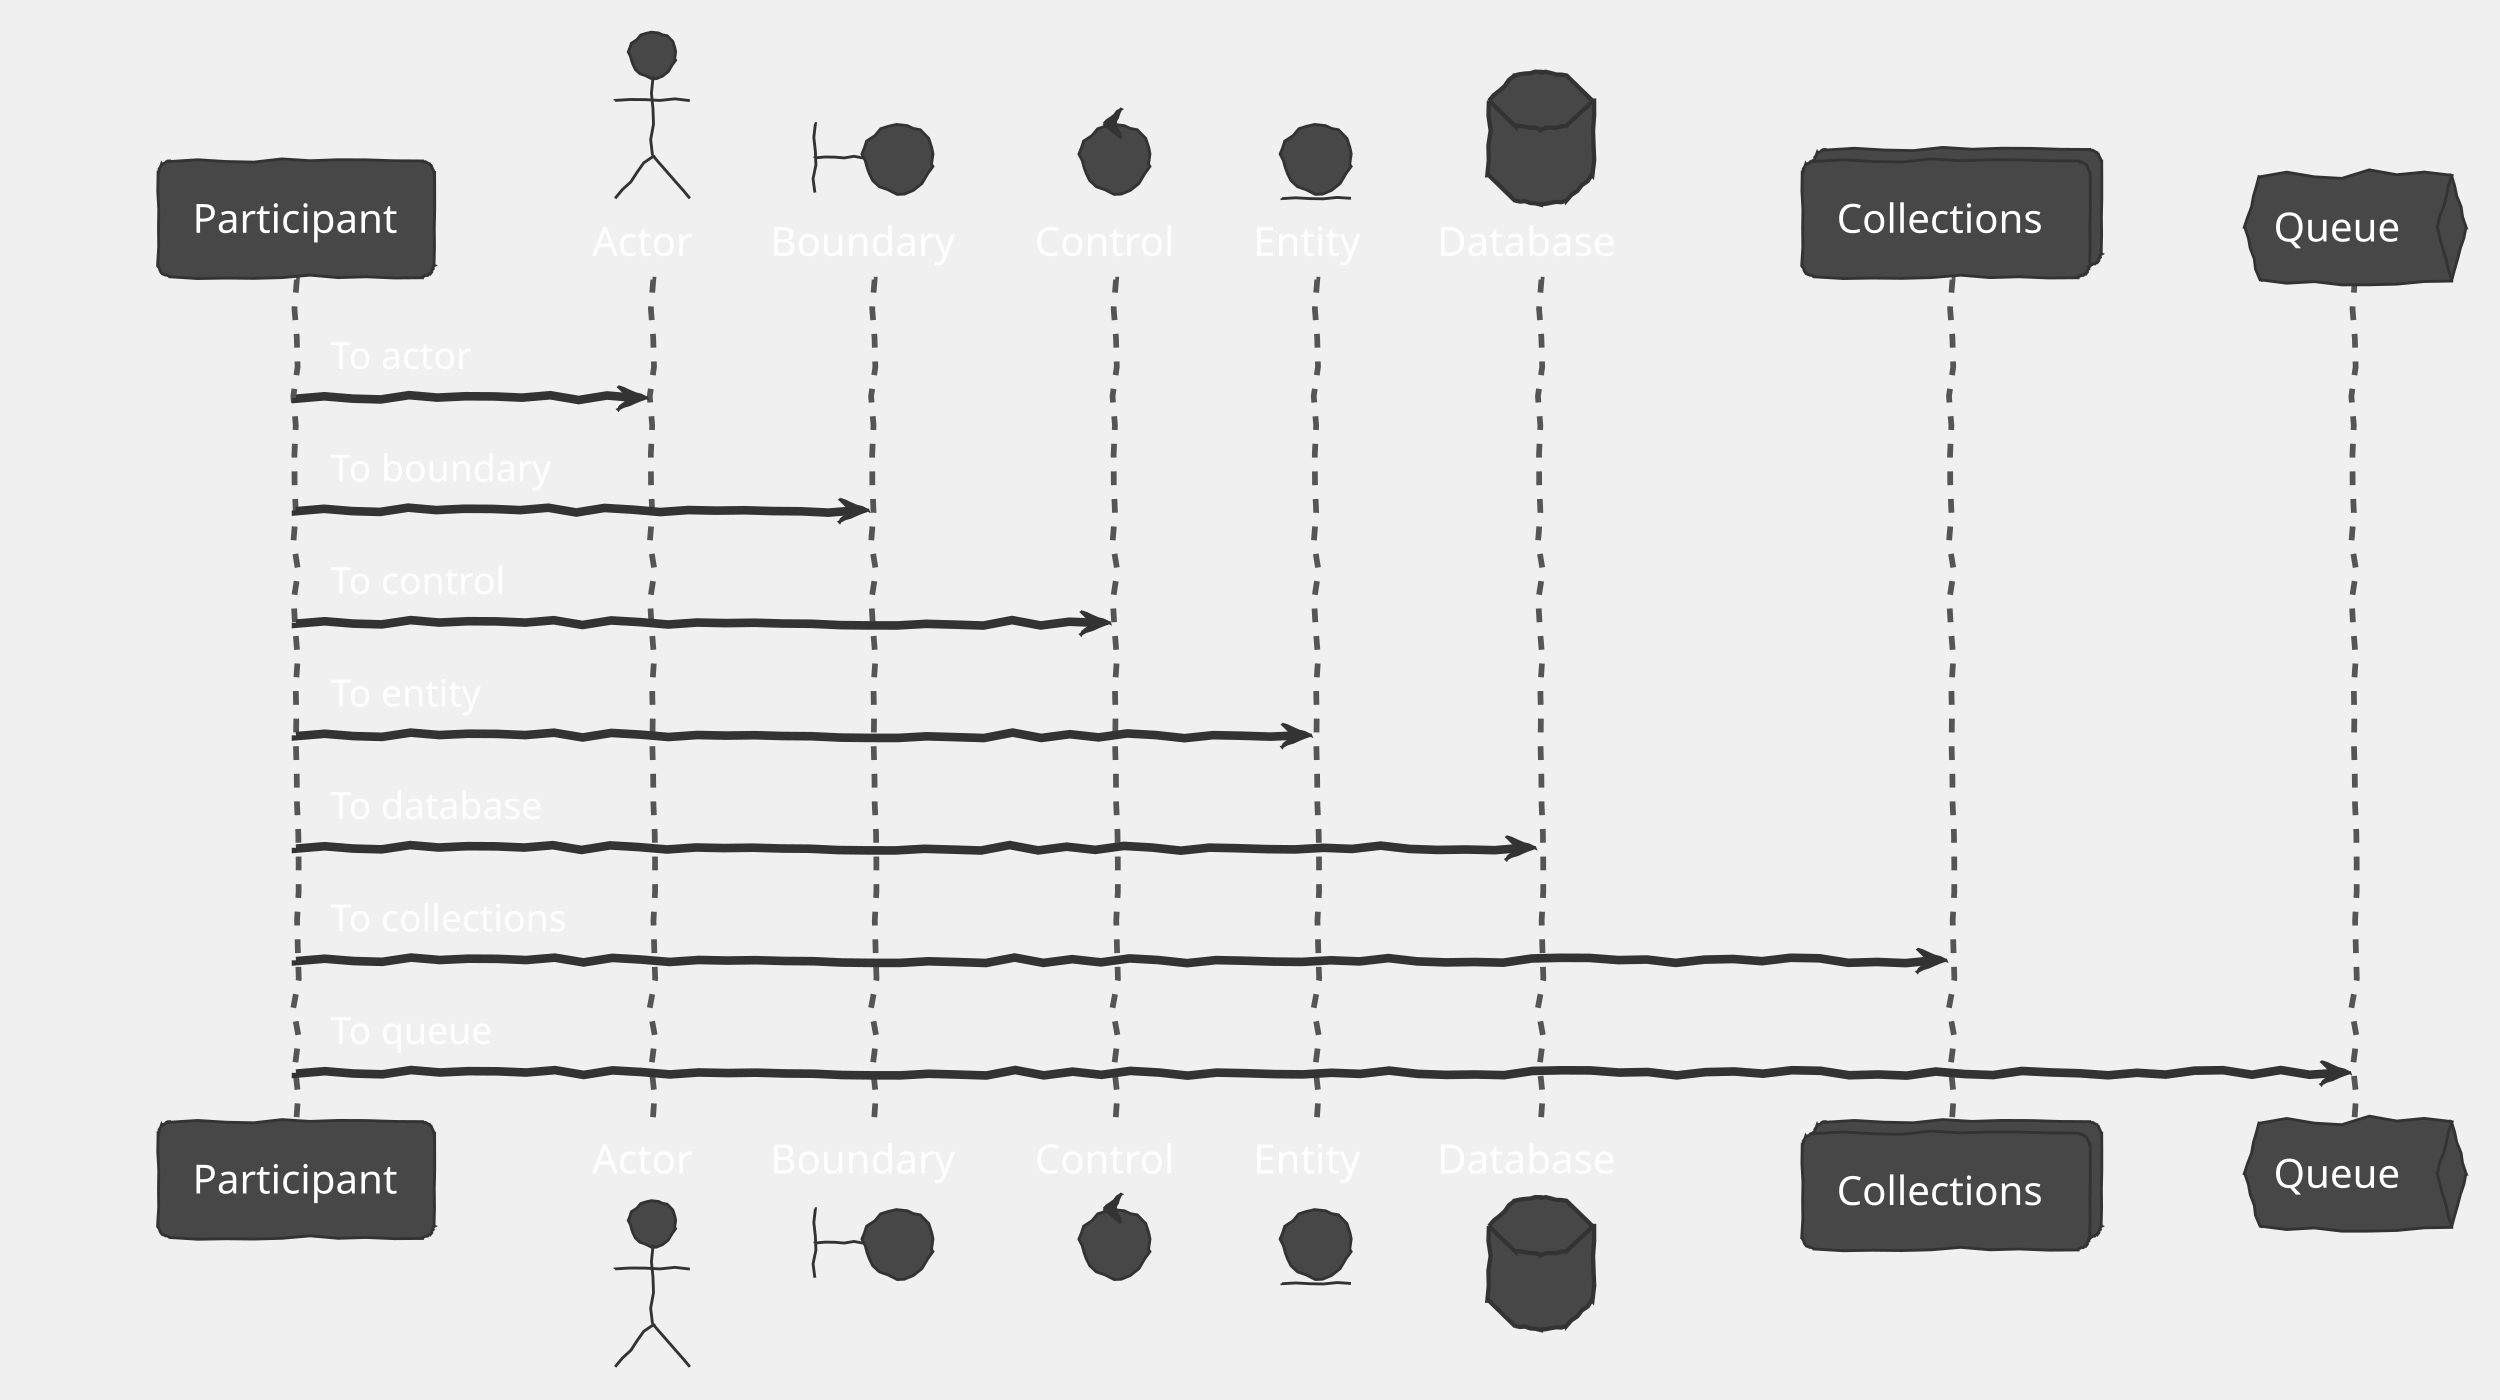
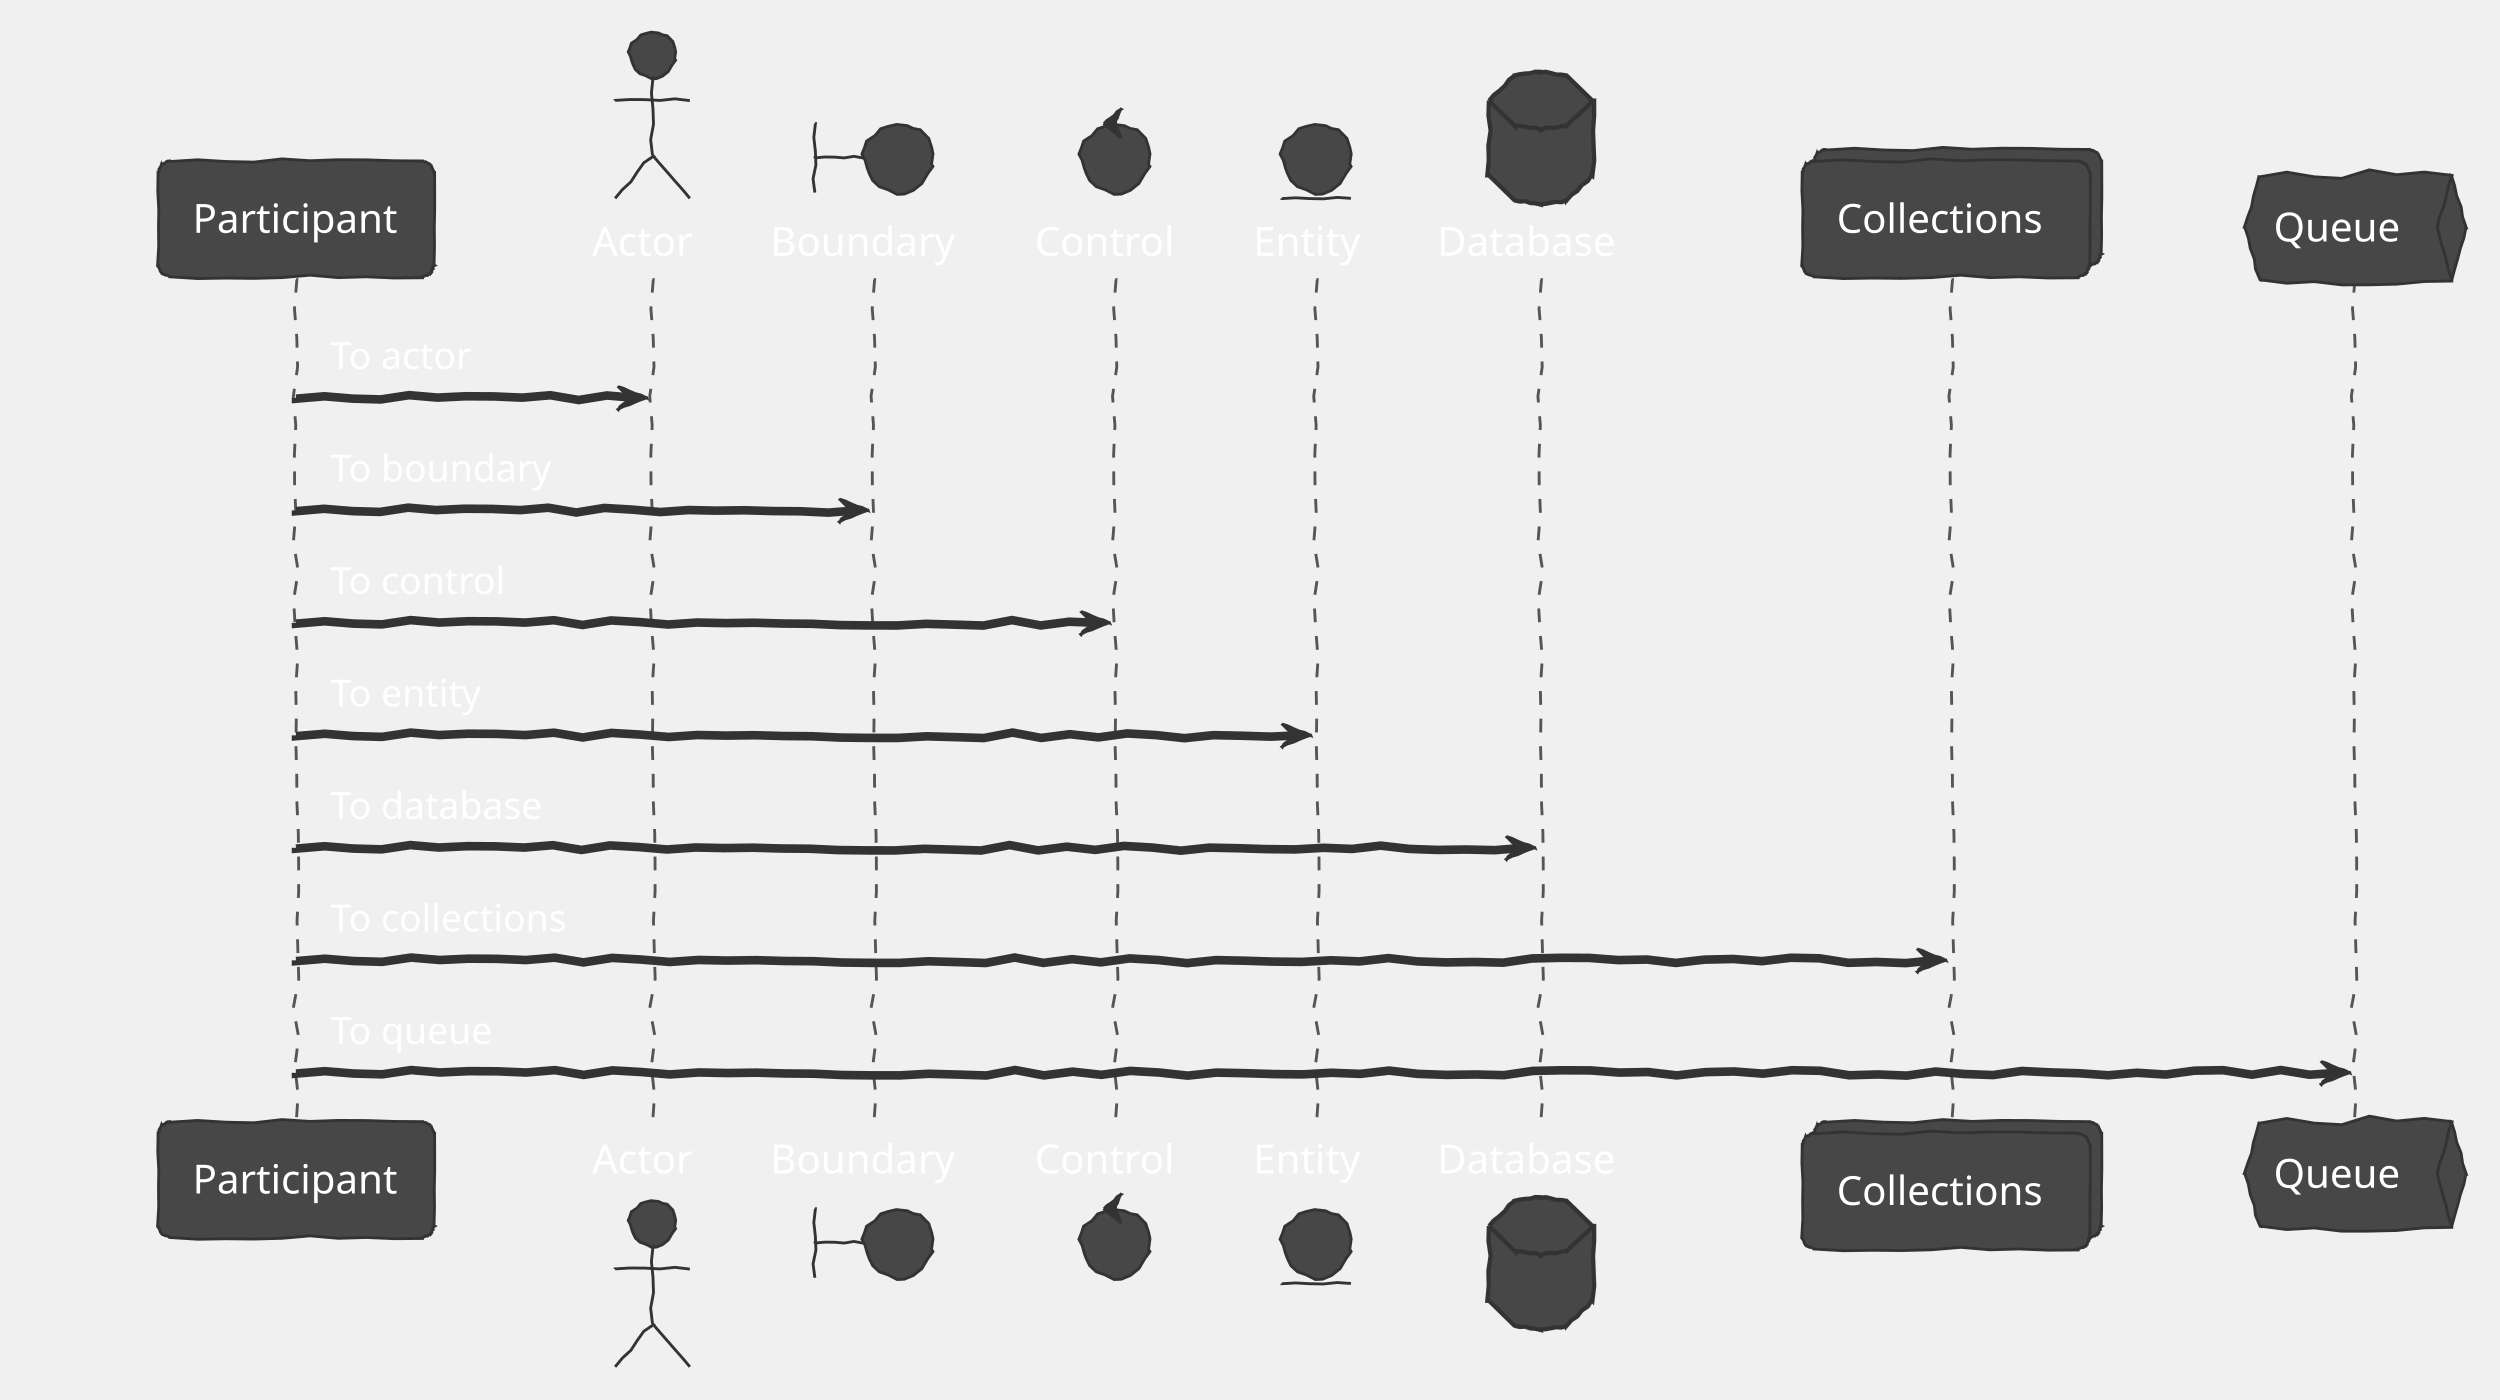
<svg xmlns="http://www.w3.org/2000/svg" contentScriptType="application/ecmascript" contentStyleType="text/css" height="507.292px" preserveAspectRatio="none" style="width:906px;height:507px;background:#00000000;" version="1.1" viewBox="0 0 906 507" width="906.25px" zoomAndPan="magnify">
  <defs />
  <g>
-     <path d="M107.292,101.351 L107.584,101.351 L106.716,111.909 L107.56,122.466 L107.847,133.024 L106.301,143.582 L107.184,154.14 L106.699,164.698 L106.759,175.256 L107.197,185.814 L106.331,196.371 L108.061,206.929 L106.416,217.487 L107.017,228.045 L107.892,238.603 L107.172,249.16 L107.386,259.718 L107.247,270.276 L107.54,280.834 L107.624,291.392 L108.105,301.95 L108.224,312.507 L108.235,323.065 L107.645,333.623 L107.936,344.181 L108.267,354.739 L106.29,365.296 L108.234,375.854 L106.88,386.412 L108.033,396.97 L107.292,407.528 " fill="none" style="stroke:#555555;stroke-width:2.083;stroke-dasharray:5.0,5.0;" />
-     <path d="M236.458,101.351 L236.75,101.351 L235.883,111.909 L236.727,122.466 L237.013,133.024 L235.468,143.582 L236.35,154.14 L235.866,164.698 L235.926,175.256 L236.364,185.814 L235.498,196.371 L237.227,206.929 L235.583,217.487 L236.184,228.045 L237.058,238.603 L236.339,249.16 L236.553,259.718 L236.414,270.276 L236.706,280.834 L236.791,291.392 L237.272,301.95 L237.39,312.507 L237.402,323.065 L236.812,333.623 L237.102,344.181 L237.434,354.739 L235.457,365.296 L237.401,375.854 L236.047,386.412 L237.2,396.97 L236.458,407.528 " fill="none" style="stroke:#555555;stroke-width:2.083;stroke-dasharray:5.0,5.0;" />
-     <path d="M316.667,101.351 L316.959,101.351 L316.091,111.909 L316.935,122.466 L317.222,133.024 L315.676,143.582 L316.559,154.14 L316.074,164.698 L316.134,175.256 L316.572,185.814 L315.706,196.371 L317.436,206.929 L315.791,217.487 L316.392,228.045 L317.267,238.603 L316.548,249.16 L316.761,259.718 L316.622,270.276 L316.915,280.834 L316.999,291.392 L317.48,301.95 L317.599,312.507 L317.61,323.065 L317.02,333.623 L317.31,344.181 L317.642,354.739 L315.665,365.296 L317.609,375.854 L316.255,386.412 L317.408,396.97 L316.667,407.528 " fill="none" style="stroke:#555555;stroke-width:2.083;stroke-dasharray:5.0,5.0;" />
-     <path d="M404.167,101.351 L404.459,101.351 L403.591,111.909 L404.435,122.466 L404.722,133.024 L403.176,143.582 L404.059,154.14 L403.574,164.698 L403.634,175.256 L404.072,185.814 L403.206,196.371 L404.936,206.929 L403.291,217.487 L403.892,228.045 L404.767,238.603 L404.048,249.16 L404.261,259.718 L404.122,270.276 L404.415,280.834 L404.499,291.392 L404.98,301.95 L405.099,312.507 L405.11,323.065 L404.52,333.623 L404.81,344.181 L405.142,354.739 L403.165,365.296 L405.109,375.854 L403.755,386.412 L404.908,396.97 L404.167,407.528 " fill="none" style="stroke:#555555;stroke-width:2.083;stroke-dasharray:5.0,5.0;" />
-     <path d="M477.083,101.351 L477.375,101.351 L476.508,111.909 L477.352,122.466 L477.638,133.024 L476.092,143.582 L476.975,154.14 L476.491,164.698 L476.551,175.256 L476.989,185.814 L476.123,196.371 L477.852,206.929 L476.208,217.487 L476.809,228.045 L477.683,238.603 L476.964,249.16 L477.178,259.718 L477.039,270.276 L477.331,280.834 L477.416,291.392 L477.897,301.95 L478.015,312.507 L478.027,323.065 L477.437,333.623 L477.727,344.181 L478.059,354.739 L476.082,365.296 L478.026,375.854 L476.671,386.412 L477.825,396.97 L477.083,407.528 " fill="none" style="stroke:#555555;stroke-width:2.083;stroke-dasharray:5.0,5.0;" />
-     <path d="M558.333,101.351 L558.625,101.351 L557.758,111.909 L558.602,122.466 L558.888,133.024 L557.342,143.582 L558.225,154.14 L557.741,164.698 L557.801,175.256 L558.239,185.814 L557.373,196.371 L559.102,206.929 L557.458,217.487 L558.059,228.045 L558.933,238.603 L558.214,249.16 L558.428,259.718 L558.289,270.276 L558.581,280.834 L558.665,291.392 L559.147,301.95 L559.265,312.507 L559.277,323.065 L558.687,333.623 L558.977,344.181 L559.309,354.739 L557.332,365.296 L559.276,375.854 L557.922,386.412 L559.075,396.97 L558.333,407.528 " fill="none" style="stroke:#555555;stroke-width:2.083;stroke-dasharray:5.0,5.0;" />
-     <path d="M707.292,101.351 L707.584,101.351 L706.716,111.909 L707.56,122.466 L707.847,133.024 L706.301,143.582 L707.184,154.14 L706.699,164.698 L706.759,175.256 L707.197,185.814 L706.331,196.371 L708.061,206.929 L706.416,217.487 L707.017,228.045 L707.892,238.603 L707.173,249.16 L707.386,259.718 L707.247,270.276 L707.54,280.834 L707.624,291.392 L708.105,301.95 L708.224,312.507 L708.235,323.065 L707.645,333.623 L707.936,344.181 L708.267,354.739 L706.29,365.296 L708.234,375.854 L706.88,386.412 L708.033,396.97 L707.292,407.528 " fill="none" style="stroke:#555555;stroke-width:2.083;stroke-dasharray:5.0,5.0;" />
-     <path d="M853.125,101.351 L853.417,101.351 L852.55,111.909 L853.394,122.466 L853.68,133.024 L852.134,143.582 L853.017,154.14 L852.533,164.698 L852.592,175.256 L853.03,185.814 L852.165,196.371 L853.894,206.929 L852.25,217.487 L852.85,228.045 L853.725,238.603 L853.006,249.16 L853.22,259.718 L853.081,270.276 L853.373,280.834 L853.457,291.392 L853.938,301.95 L854.057,312.507 L854.068,323.065 L853.479,333.623 L853.769,344.181 L854.1,354.739 L852.123,365.296 L854.067,375.854 L852.713,386.412 L853.866,396.97 L853.125,407.528 " fill="none" style="stroke:#555555;stroke-width:2.083;stroke-dasharray:5.0,5.0;" />
+     <path d="M107.292,101.351 L107.584,101.351 L106.716,111.909 L107.56,122.466 L107.847,133.024 L106.301,143.582 L107.184,154.14 L106.699,164.698 L106.759,175.256 L107.197,185.814 L106.331,196.371 L108.061,206.929 L106.416,217.487 L107.017,228.045 L107.892,238.603 L107.172,249.16 L107.386,259.718 L107.247,270.276 L107.54,280.834 L107.624,291.392 L108.105,301.95 L108.224,312.507 L108.235,323.065 L107.645,333.623 L107.936,344.181 L108.267,354.739 L106.29,365.296 L108.234,375.854 L106.88,386.412 L108.033,396.97 L107.292,407.528 " fill="none" style="stroke:#555555;stroke-width:1.042;stroke-dasharray:5.0,5.0;" />
+     <path d="M236.458,101.351 L236.75,101.351 L235.883,111.909 L236.727,122.466 L237.013,133.024 L235.468,143.582 L236.35,154.14 L235.866,164.698 L235.926,175.256 L236.364,185.814 L235.498,196.371 L237.227,206.929 L235.583,217.487 L236.184,228.045 L237.058,238.603 L236.339,249.16 L236.553,259.718 L236.414,270.276 L236.706,280.834 L236.791,291.392 L237.272,301.95 L237.39,312.507 L237.402,323.065 L236.812,333.623 L237.102,344.181 L237.434,354.739 L235.457,365.296 L237.401,375.854 L236.047,386.412 L237.2,396.97 L236.458,407.528 " fill="none" style="stroke:#555555;stroke-width:1.042;stroke-dasharray:5.0,5.0;" />
+     <path d="M316.667,101.351 L316.959,101.351 L316.091,111.909 L316.935,122.466 L317.222,133.024 L315.676,143.582 L316.559,154.14 L316.074,164.698 L316.134,175.256 L316.572,185.814 L315.706,196.371 L317.436,206.929 L315.791,217.487 L316.392,228.045 L317.267,238.603 L316.548,249.16 L316.761,259.718 L316.622,270.276 L316.915,280.834 L316.999,291.392 L317.48,301.95 L317.599,312.507 L317.61,323.065 L317.02,333.623 L317.31,344.181 L317.642,354.739 L315.665,365.296 L317.609,375.854 L316.255,386.412 L317.408,396.97 L316.667,407.528 " fill="none" style="stroke:#555555;stroke-width:1.042;stroke-dasharray:5.0,5.0;" />
+     <path d="M404.167,101.351 L404.459,101.351 L403.591,111.909 L404.435,122.466 L404.722,133.024 L403.176,143.582 L404.059,154.14 L403.574,164.698 L403.634,175.256 L404.072,185.814 L403.206,196.371 L404.936,206.929 L403.291,217.487 L403.892,228.045 L404.767,238.603 L404.048,249.16 L404.261,259.718 L404.122,270.276 L404.415,280.834 L404.499,291.392 L404.98,301.95 L405.099,312.507 L405.11,323.065 L404.52,333.623 L404.81,344.181 L405.142,354.739 L403.165,365.296 L405.109,375.854 L403.755,386.412 L404.908,396.97 L404.167,407.528 " fill="none" style="stroke:#555555;stroke-width:1.042;stroke-dasharray:5.0,5.0;" />
+     <path d="M477.083,101.351 L477.375,101.351 L476.508,111.909 L477.352,122.466 L477.638,133.024 L476.092,143.582 L476.975,154.14 L476.491,164.698 L476.551,175.256 L476.989,185.814 L476.123,196.371 L477.852,206.929 L476.208,217.487 L476.809,228.045 L477.683,238.603 L476.964,249.16 L477.178,259.718 L477.039,270.276 L477.331,280.834 L477.416,291.392 L477.897,301.95 L478.015,312.507 L478.027,323.065 L477.437,333.623 L477.727,344.181 L478.059,354.739 L476.082,365.296 L478.026,375.854 L476.671,386.412 L477.825,396.97 L477.083,407.528 " fill="none" style="stroke:#555555;stroke-width:1.042;stroke-dasharray:5.0,5.0;" />
+     <path d="M558.333,101.351 L558.625,101.351 L557.758,111.909 L558.602,122.466 L558.888,133.024 L557.342,143.582 L558.225,154.14 L557.741,164.698 L557.801,175.256 L558.239,185.814 L557.373,196.371 L559.102,206.929 L557.458,217.487 L558.059,228.045 L558.933,238.603 L558.214,249.16 L558.428,259.718 L558.289,270.276 L558.581,280.834 L558.665,291.392 L559.147,301.95 L559.265,312.507 L559.277,323.065 L558.687,333.623 L558.977,344.181 L559.309,354.739 L557.332,365.296 L559.276,375.854 L557.922,386.412 L559.075,396.97 L558.333,407.528 " fill="none" style="stroke:#555555;stroke-width:1.042;stroke-dasharray:5.0,5.0;" />
+     <path d="M707.292,101.351 L707.584,101.351 L706.716,111.909 L707.56,122.466 L707.847,133.024 L706.301,143.582 L707.184,154.14 L706.699,164.698 L706.759,175.256 L707.197,185.814 L706.331,196.371 L708.061,206.929 L706.416,217.487 L707.017,228.045 L707.892,238.603 L707.173,249.16 L707.386,259.718 L707.247,270.276 L707.54,280.834 L707.624,291.392 L708.105,301.95 L708.224,312.507 L708.235,323.065 L707.645,333.623 L707.936,344.181 L708.267,354.739 L706.29,365.296 L708.234,375.854 L706.88,386.412 L708.033,396.97 L707.292,407.528 " fill="none" style="stroke:#555555;stroke-width:1.042;stroke-dasharray:5.0,5.0;" />
+     <path d="M853.125,101.351 L853.417,101.351 L852.55,111.909 L853.394,122.466 L853.68,133.024 L852.134,143.582 L853.017,154.14 L852.533,164.698 L852.592,175.256 L853.03,185.814 L852.165,196.371 L853.894,206.929 L852.25,217.487 L852.85,228.045 L853.725,238.603 L853.006,249.16 L853.22,259.718 L853.081,270.276 L853.373,280.834 L853.457,291.392 L853.938,301.95 L854.057,312.507 L854.068,323.065 L853.479,333.623 L853.769,344.181 L854.1,354.739 L852.123,365.296 L854.067,375.854 L852.713,386.412 L853.866,396.97 L853.125,407.528 " fill="none" style="stroke:#555555;stroke-width:1.042;stroke-dasharray:5.0,5.0;" />
    <polygon fill="#474747" points="61.458,58.333,61.458,58.552,71.644,57.902,81.829,58.535,92.014,58.75,102.199,57.59,112.384,58.252,122.569,57.889,132.755,57.934,142.94,58.262,153.125,58.333,153.033,58.111,153.788,58.755,154.22,58.619,154.867,59.002,155.539,59.448,156.071,59.554,156.044,59.542,156.337,60.152,156.549,60.728,156.861,61.345,157.124,61.943,157.292,62.5,157.495,62.5,157.525,69.228,157.528,75.957,157.38,82.686,157.453,89.414,157.292,96.143,157.517,96.236,156.816,96.636,157.021,97.411,156.464,97.871,156.487,98.57,156.071,99.089,156.006,98.93,155.473,99.311,154.991,99.815,154.297,99.805,153.728,100.099,153.125,100.309,153.125,100.662,142.94,100.743,132.755,100.305,122.569,100.608,112.384,99.713,102.199,100.606,92.014,100.88,81.829,100.772,71.644,100.948,61.458,100.309,61.394,100.154,60.782,99.856,60.197,99.622,59.683,99.558,59.075,99.27,58.512,99.089,58.731,99.179,58.212,98.476,57.914,97.865,57.853,97.351,57.322,96.643,57.292,96.143,57.111,96.143,57.517,89.414,57.443,82.686,57.547,75.957,57.18,69.228,57.292,62.5,57.394,62.542,57.725,61.989,57.628,61.259,57.993,60.719,58.308,60.16,58.512,59.554,58.599,59.763,59.101,59.308,59.752,59.214,60.206,58.644,60.779,58.36,61.458,58.333" style="stroke:#333333;stroke-width:1.042;" />
    <text fill="#FFFFFF" font-family="&quot;Segoe Print&quot;" font-size="14.583" lengthAdjust="spacing" textLength="75" x="69.792" y="84.37">Participant</text>
    <polygon fill="#474747" points="61.458,406.486,61.458,406.705,71.644,406.054,81.829,406.687,92.014,406.902,102.199,405.743,112.384,406.405,122.569,406.042,132.755,406.087,142.94,406.415,153.125,406.486,153.033,406.264,153.788,406.908,154.22,406.772,154.867,407.155,155.539,407.601,156.071,407.706,156.044,407.695,156.337,408.305,156.549,408.881,156.861,409.498,157.124,410.095,157.292,410.653,157.495,410.653,157.525,417.381,157.528,424.11,157.38,430.838,157.453,437.567,157.292,444.295,157.517,444.389,156.816,444.789,157.021,445.564,156.464,446.024,156.487,446.723,156.071,447.241,156.006,447.083,155.473,447.464,154.991,447.968,154.297,447.958,153.728,448.252,153.125,448.462,153.125,448.815,142.94,448.896,132.755,448.458,122.569,448.761,112.384,447.866,102.199,448.758,92.014,449.033,81.829,448.925,71.644,449.101,61.458,448.462,61.394,448.307,60.782,448.009,60.197,447.774,59.683,447.711,59.075,447.423,58.512,447.241,58.731,447.332,58.212,446.629,57.914,446.017,57.853,445.504,57.322,444.796,57.292,444.295,57.111,444.295,57.517,437.567,57.443,430.838,57.547,424.11,57.18,417.381,57.292,410.653,57.394,410.695,57.725,410.142,57.628,409.411,57.993,408.872,58.308,408.312,58.512,407.706,58.599,407.916,59.101,407.461,59.752,407.367,60.206,406.796,60.779,406.513,61.458,406.486" style="stroke:#333333;stroke-width:1.042;" />
    <text fill="#FFFFFF" font-family="&quot;Segoe Print&quot;" font-size="14.583" lengthAdjust="spacing" textLength="75" x="69.792" y="432.523">Participant</text>
    <text fill="#FFFFFF" font-family="&quot;Segoe Print&quot;" font-size="14.583" lengthAdjust="spacing" textLength="37.5" x="214.583" y="92.703">Actor</text>
    <polygon fill="#474747" points="244.838,21.819,243.616,23.488,242.171,25.932,240.105,27.58,237.934,28.481,236.202,28.559,233.977,27.432,231.877,26.696,230.284,25.202,229.448,23.491,228.952,22.128,228.466,20.349,227.678,18.818,228.284,17.323,228.815,15.685,230.806,14.39,232.208,12.709,233.942,12.151,236.004,11.671,238.648,11.956,240.096,12.639,241.78,12.949,243.827,15.046,244.541,17.261,244.851,18.771,244.5,21.261" style="stroke:#333333;stroke-width:1.042;" />
    <path d="M236.458,28.125 L236.653,28.125 L236.075,33.75 L236.637,39.375 L236.828,45 L235.798,50.625 L236.458,56.25 M222.917,36.458 L222.917,36.386 L228.333,36.063 L233.75,36.103 L239.167,36.395 L244.583,35.818 L250,36.458 M236.458,56.25 L236.846,56.586 L233.309,58.993 L230.903,62.38 L228.636,65.887 L225.565,68.698 L222.917,71.875 M236.458,56.25 L236.506,56.291 L239.144,59.356 L242,62.608 L244.751,65.77 L247.702,69.105 L250,71.875 " fill="none" style="stroke:#333333;stroke-width:1.042;" />
    <text fill="#FFFFFF" font-family="&quot;Segoe Print&quot;" font-size="14.583" lengthAdjust="spacing" textLength="37.5" x="214.583" y="425.231">Actor</text>
    <polygon fill="#474747" points="244.838,445.281,243.616,446.95,242.171,449.394,240.105,451.042,237.934,451.943,236.202,452.021,233.977,450.894,231.877,450.158,230.284,448.664,229.448,446.953,228.952,445.59,228.466,443.811,227.678,442.28,228.284,440.785,228.815,439.147,230.806,437.852,232.208,436.171,233.942,435.613,236.004,435.132,238.648,435.418,240.096,436.101,241.78,436.411,243.827,438.508,244.541,440.723,244.851,442.233,244.5,444.723" style="stroke:#333333;stroke-width:1.042;" />
    <path d="M236.458,451.587 L236.653,451.587 L236.075,457.212 L236.637,462.837 L236.828,468.462 L235.798,474.087 L236.458,479.712 M222.917,459.92 L222.917,459.848 L228.333,459.525 L233.75,459.565 L239.167,459.857 L244.583,459.28 L250,459.92 M236.458,479.712 L236.846,480.048 L233.309,482.455 L230.903,485.842 L228.636,489.349 L225.565,492.16 L222.917,495.337 M236.458,479.712 L236.506,479.753 L239.144,482.817 L242,486.07 L244.751,489.232 L247.702,492.567 L250,495.337 " fill="none" style="stroke:#333333;stroke-width:1.042;" />
    <text fill="#FFFFFF" font-family="&quot;Segoe Print&quot;" font-size="14.583" lengthAdjust="spacing" textLength="68.75" x="279.167" y="92.703">Boundary</text>
    <path d="M295.312,44.792 L295.507,44.792 L294.929,49.792 L295.491,54.792 L295.683,59.792 L294.652,64.792 L295.312,69.792 M295.312,57.292 L295.312,57.22 L298.854,56.897 L302.396,56.937 L305.938,57.229 L309.479,56.651 L313.021,57.292 " fill="none" style="stroke:#333333;stroke-width:1.042;" />
    <polygon fill="#474747" points="338.09,60.332,336.258,62.836,334.09,66.503,330.991,68.974,327.734,70.325,325.137,70.443,321.799,68.752,318.649,67.648,316.259,65.407,315.005,62.84,314.261,60.797,313.533,58.128,312.35,55.831,313.259,53.588,314.055,51.132,317.043,49.189,319.145,46.668,321.746,45.831,324.839,45.11,328.805,45.538,330.978,46.563,333.503,47.027,336.575,50.173,337.645,53.495,338.11,55.761,337.583,59.496" style="stroke:#333333;stroke-width:1.042;" />
    <text fill="#FFFFFF" font-family="&quot;Segoe Print&quot;" font-size="14.583" lengthAdjust="spacing" textLength="68.75" x="279.167" y="425.231">Boundary</text>
    <path d="M295.312,438.045 L295.507,438.045 L294.929,443.045 L295.491,448.045 L295.683,453.045 L294.652,458.045 L295.312,463.045 M295.312,450.545 L295.312,450.473 L298.854,450.15 L302.396,450.19 L305.938,450.482 L309.479,449.905 L313.021,450.545 " fill="none" style="stroke:#333333;stroke-width:1.042;" />
    <polygon fill="#474747" points="338.09,453.586,336.258,456.089,334.09,459.756,330.991,462.228,327.734,463.579,325.137,463.696,321.799,462.006,318.649,460.902,316.259,458.66,315.005,456.094,314.261,454.05,313.533,451.381,312.35,449.084,313.259,446.842,314.055,444.385,317.043,442.442,319.145,439.921,321.746,439.084,324.839,438.363,328.805,438.792,330.978,439.816,333.503,440.281,336.575,443.427,337.645,446.749,338.11,449.015,337.583,452.75" style="stroke:#333333;stroke-width:1.042;" />
    <text fill="#FFFFFF" font-family="&quot;Segoe Print&quot;" font-size="14.583" lengthAdjust="spacing" textLength="52.083" x="375" y="92.703">Control</text>
    <polygon fill="#474747" points="416.736,60.332,414.903,62.836,412.736,66.503,409.637,68.974,406.38,70.325,403.783,70.443,400.445,68.752,397.295,67.648,394.905,65.407,393.651,62.84,392.907,60.797,392.179,58.128,390.996,55.831,391.905,53.588,392.701,51.132,395.689,49.189,397.791,46.668,400.392,45.831,403.485,45.11,407.451,45.538,409.624,46.563,412.149,47.027,415.22,50.173,416.291,53.495,416.756,55.761,416.229,59.496" style="stroke:#333333;stroke-width:1.042;" />
    <polygon fill="#333333" points="400,44.792,400.047,44.848,401.158,43.639,402.543,42.76,403.839,41.773,404.841,40.435,406.25,39.583,406.225,39.573,405.696,40.57,405.293,41.617,404.978,42.7,404.36,43.661,404.167,44.792,404.345,44.863,404.38,45.752,404.936,46.849,405.556,47.972,405.806,48.947,406.25,50,406.265,50.018,404.993,48.95,403.79,47.964,402.553,46.939,401.38,45.99,400,44.792" style="stroke:#333333;stroke-width:1.042;" />
    <text fill="#FFFFFF" font-family="&quot;Segoe Print&quot;" font-size="14.583" lengthAdjust="spacing" textLength="52.083" x="375" y="425.231">Control</text>
    <polygon fill="#474747" points="416.736,453.586,414.903,456.089,412.736,459.756,409.637,462.228,406.38,463.579,403.783,463.696,400.445,462.006,397.295,460.902,394.905,458.66,393.651,456.094,392.907,454.05,392.179,451.381,390.996,449.084,391.905,446.842,392.701,444.385,395.689,442.442,397.791,439.921,400.392,439.084,403.485,438.363,407.451,438.792,409.624,439.816,412.149,440.281,415.22,443.427,416.291,446.749,416.756,449.015,416.229,452.75" style="stroke:#333333;stroke-width:1.042;" />
    <polygon fill="#333333" points="400,438.045,400.047,438.101,401.158,436.893,402.543,436.014,403.839,435.027,404.841,433.688,406.25,432.837,406.225,432.827,405.696,433.824,405.293,434.871,404.978,435.953,404.36,436.914,404.167,438.045,404.345,438.117,404.38,439.006,404.936,440.103,405.556,441.226,405.806,442.201,406.25,443.254,406.265,443.272,404.993,442.203,403.79,441.218,402.553,440.192,401.38,439.243,400,438.045" style="stroke:#333333;stroke-width:1.042;" />
    <text fill="#FFFFFF" font-family="&quot;Segoe Print&quot;" font-size="14.583" lengthAdjust="spacing" textLength="39.583" x="454.167" y="92.703">Entity</text>
    <polygon fill="#474747" points="489.652,60.332,487.82,62.836,485.653,66.503,482.553,68.974,479.296,70.325,476.699,70.443,473.361,68.752,470.212,67.648,467.821,65.407,466.567,62.84,465.824,60.797,465.095,58.128,463.913,55.831,464.822,53.588,465.618,51.132,468.605,49.189,470.707,46.668,473.309,45.831,476.402,45.11,480.368,45.538,482.54,46.563,485.066,47.027,488.137,50.173,489.207,53.495,489.673,55.761,489.146,59.496" style="stroke:#333333;stroke-width:1.042;" />
    <path d="M464.583,71.875 L464.583,71.972 L469.583,71.683 L474.583,71.965 L479.583,72.06 L484.583,71.545 L489.583,71.875 " fill="#474747" style="stroke:#333333;stroke-width:1.042;" />
    <text fill="#FFFFFF" font-family="&quot;Segoe Print&quot;" font-size="14.583" lengthAdjust="spacing" textLength="39.583" x="454.167" y="425.231">Entity</text>
    <polygon fill="#474747" points="489.652,453.586,487.82,456.089,485.653,459.756,482.553,462.228,479.296,463.579,476.699,463.696,473.361,462.006,470.212,460.902,467.821,458.66,466.567,456.094,465.824,454.05,465.095,451.381,463.913,449.084,464.822,446.842,465.618,444.385,468.605,442.442,470.707,439.921,473.309,439.084,476.402,438.363,480.368,438.792,482.54,439.816,485.066,440.281,488.137,443.427,489.207,446.749,489.673,449.015,489.146,452.75" style="stroke:#333333;stroke-width:1.042;" />
    <path d="M464.583,465.129 L464.583,465.226 L469.583,464.937 L474.583,465.218 L479.583,465.314 L484.583,464.798 L489.583,465.129 " fill="#474747" style="stroke:#333333;stroke-width:1.042;" />
    <text fill="#FFFFFF" font-family="&quot;Segoe Print&quot;" font-size="14.583" lengthAdjust="spacing" textLength="68.75" x="520.833" y="92.703">Database</text>
    <path d="M539.583,36.458 L539.583,36.458 L539.651,36.528 L541.325,34.498 L543.396,32.877 L545.337,31.122 L546.853,28.93 L548.958,27.344 L548.953,27.308 L550.806,26.888 L552.684,26.647 L554.579,26.531 L556.414,25.985 L558.333,26.042 L558.333,26.042 L558.369,26.296 L560.168,26.013 L562.071,26.472 L563.986,27.021 L565.828,27.044 L567.708,27.344 L567.73,27.366 L569.573,29.156 L571.516,31.049 L573.41,32.892 L575.397,34.83 L577.083,36.458 L577.705,36.458 L577.712,41.875 L577.319,47.292 L577.513,52.708 L577.734,58.125 L577.083,63.542 L577.083,63.542 L576.851,63.302 L575.427,65.59 L573.238,67.089 L571.631,69.188 L569.424,70.669 L567.708,72.656 L567.704,72.625 L565.881,73.257 L563.955,73.155 L562.09,73.486 L560.23,73.853 L558.333,73.958 L558.333,73.958 L558.36,74.149 L556.458,73.696 L554.602,73.569 L552.672,72.915 L550.851,73.047 L548.958,72.656 L549.135,72.838 L547.227,70.981 L545.406,69.214 L543.177,67.027 L541.248,65.148 L539.583,63.542 L539.008,63.542 L539.529,58.125 L539.401,52.708 L540.214,47.292 L539.422,41.875 L539.583,36.458 " fill="#474747" style="stroke:#333333;stroke-width:1.562;" />
    <path d="M539.583,36.458 L539.583,36.458 L539.651,36.528 L541.325,38.144 L543.396,40.168 L545.337,42.06 L546.853,43.513 L548.958,45.573 L548.953,45.537 L550.806,45.638 L552.684,45.918 L554.579,46.323 L556.414,46.297 L558.333,46.875 L558.333,46.875 L558.369,47.129 L560.168,46.326 L562.071,46.264 L563.986,46.292 L565.828,45.794 L567.708,45.573 L567.73,45.596 L569.573,43.739 L571.516,41.986 L573.41,40.184 L575.397,38.476 L577.083,36.458 " fill="none" style="stroke:#333333;stroke-width:1.562;" />
    <text fill="#FFFFFF" font-family="&quot;Segoe Print&quot;" font-size="14.583" lengthAdjust="spacing" textLength="68.75" x="520.833" y="425.231">Database</text>
    <path d="M539.583,444.295 L539.583,444.295 L539.651,444.365 L541.325,442.335 L543.396,440.714 L545.337,438.959 L546.853,436.767 L548.958,435.181 L548.953,435.145 L550.806,434.725 L552.684,434.484 L554.579,434.368 L556.414,433.822 L558.333,433.879 L558.333,433.879 L558.369,434.132 L560.168,433.85 L562.071,434.309 L563.986,434.858 L565.828,434.881 L567.708,435.181 L567.73,435.203 L569.573,436.993 L571.516,438.886 L573.41,440.729 L575.397,442.667 L577.083,444.295 L577.705,444.295 L577.712,449.712 L577.319,455.129 L577.513,460.545 L577.734,465.962 L577.083,471.379 L577.083,471.379 L576.851,471.139 L575.427,473.427 L573.238,474.926 L571.631,477.024 L569.424,478.506 L567.708,480.493 L567.704,480.462 L565.881,481.094 L563.955,480.992 L562.09,481.323 L560.23,481.69 L558.333,481.795 L558.333,481.795 L558.36,481.986 L556.458,481.533 L554.602,481.406 L552.672,480.752 L550.851,480.884 L548.958,480.493 L549.135,480.675 L547.227,478.818 L545.406,477.051 L543.177,474.864 L541.248,472.985 L539.583,471.379 L539.008,471.379 L539.529,465.962 L539.401,460.545 L540.214,455.129 L539.422,449.712 L539.583,444.295 " fill="#474747" style="stroke:#333333;stroke-width:1.562;" />
    <path d="M539.583,444.295 L539.583,444.295 L539.651,444.365 L541.325,445.981 L543.396,448.005 L545.337,449.897 L546.853,451.35 L548.958,453.41 L548.953,453.374 L550.806,453.475 L552.684,453.755 L554.579,454.16 L556.414,454.135 L558.333,454.712 L558.333,454.712 L558.369,454.966 L560.168,454.163 L562.071,454.1 L563.986,454.129 L565.828,453.631 L567.708,453.41 L567.73,453.433 L569.573,451.576 L571.516,449.823 L573.41,448.021 L575.397,446.313 L577.083,444.295 " fill="none" style="stroke:#333333;stroke-width:1.562;" />
    <polygon fill="#474747" points="661.458,54.167,661.458,54.386,672.106,53.735,682.755,54.368,693.403,54.583,704.051,53.423,714.699,54.086,725.347,53.722,735.995,53.767,746.644,54.096,757.292,54.167,757.2,53.945,757.955,54.588,758.386,54.453,759.033,54.836,759.706,55.282,760.238,55.387,760.21,55.376,760.504,55.985,760.716,56.561,761.027,57.178,761.291,57.776,761.458,58.333,761.662,58.333,761.691,65.062,761.694,71.79,761.547,78.519,761.619,85.247,761.458,91.976,761.684,92.069,760.983,92.469,761.188,93.245,760.631,93.704,760.653,94.404,760.238,94.922,760.172,94.763,759.64,95.144,759.158,95.648,758.464,95.639,757.895,95.932,757.292,96.143,757.292,96.495,746.644,96.576,735.995,96.138,725.347,96.442,714.699,95.546,704.051,96.439,693.403,96.714,682.755,96.606,672.106,96.781,661.458,96.143,661.394,95.988,660.782,95.689,660.197,95.455,659.683,95.391,659.075,95.103,658.512,94.922,658.731,95.013,658.212,94.31,657.914,93.698,657.853,93.185,657.322,92.477,657.292,91.976,657.111,91.976,657.517,85.247,657.443,78.519,657.547,71.79,657.18,65.062,657.292,58.333,657.394,58.376,657.725,57.822,657.628,57.092,657.993,56.553,658.308,55.993,658.512,55.387,658.599,55.596,659.101,55.142,659.752,55.047,660.206,54.477,660.779,54.194,661.458,54.167" style="stroke:#333333;stroke-width:1.042;" />
    <polygon fill="#474747" points="657.292,58.333,657.292,58.552,667.94,57.902,678.588,58.535,689.236,58.75,699.884,57.59,710.532,58.252,721.181,57.889,731.829,57.934,742.477,58.262,753.125,58.333,753.033,58.111,753.788,58.755,754.22,58.619,754.866,59.002,755.539,59.448,756.071,59.554,756.044,59.542,756.337,60.152,756.549,60.728,756.861,61.345,757.124,61.943,757.292,62.5,757.495,62.5,757.525,69.228,757.528,75.957,757.38,82.686,757.453,89.414,757.292,96.143,757.517,96.236,756.816,96.636,757.021,97.411,756.464,97.871,756.487,98.57,756.071,99.089,756.005,98.93,755.473,99.311,754.991,99.815,754.297,99.805,753.728,100.099,753.125,100.309,753.125,100.662,742.477,100.743,731.829,100.305,721.181,100.608,710.532,99.713,699.884,100.606,689.236,100.88,678.588,100.772,667.94,100.948,657.292,100.309,657.227,100.154,656.616,99.856,656.031,99.622,655.516,99.558,654.909,99.27,654.345,99.089,654.564,99.179,654.045,98.476,653.747,97.865,653.686,97.351,653.155,96.643,653.125,96.143,652.945,96.143,653.35,89.414,653.276,82.686,653.38,75.957,653.013,69.228,653.125,62.5,653.227,62.542,653.558,61.989,653.462,61.259,653.827,60.719,654.142,60.16,654.345,59.554,654.432,59.763,654.934,59.308,655.585,59.214,656.04,58.644,656.612,58.36,657.292,58.333" style="stroke:#333333;stroke-width:1.042;" />
    <text fill="#FFFFFF" font-family="&quot;Segoe Print&quot;" font-size="14.583" lengthAdjust="spacing" textLength="79.167" x="665.625" y="84.37">Collections</text>
    <polygon fill="#474747" points="661.458,406.486,661.458,406.705,672.106,406.054,682.755,406.687,693.403,406.902,704.051,405.743,714.699,406.405,725.347,406.042,735.995,406.087,746.644,406.415,757.292,406.486,757.2,406.264,757.955,406.908,758.386,406.772,759.033,407.155,759.706,407.601,760.238,407.706,760.21,407.695,760.504,408.305,760.716,408.881,761.027,409.498,761.291,410.095,761.458,410.653,761.662,410.653,761.691,417.381,761.694,424.11,761.547,430.838,761.619,437.567,761.458,444.295,761.684,444.389,760.983,444.789,761.188,445.564,760.631,446.024,760.653,446.723,760.238,447.241,760.172,447.083,759.64,447.464,759.158,447.968,758.464,447.958,757.895,448.252,757.292,448.462,757.292,448.815,746.644,448.896,735.995,448.458,725.347,448.761,714.699,447.866,704.051,448.758,693.403,449.033,682.755,448.925,672.106,449.101,661.458,448.462,661.394,448.307,660.782,448.009,660.197,447.774,659.683,447.711,659.075,447.423,658.512,447.241,658.731,447.332,658.212,446.629,657.914,446.017,657.853,445.504,657.322,444.796,657.292,444.295,657.111,444.295,657.517,437.567,657.443,430.838,657.547,424.11,657.18,417.381,657.292,410.653,657.394,410.695,657.725,410.142,657.628,409.411,657.993,408.872,658.308,408.312,658.512,407.706,658.599,407.916,659.101,407.461,659.752,407.367,660.206,406.796,660.779,406.513,661.458,406.486" style="stroke:#333333;stroke-width:1.042;" />
    <polygon fill="#474747" points="657.292,410.653,657.292,410.872,667.94,410.221,678.588,410.854,689.236,411.069,699.884,409.909,710.532,410.572,721.181,410.208,731.829,410.253,742.477,410.582,753.125,410.653,753.033,410.431,753.788,411.074,754.22,410.939,754.866,411.322,755.539,411.767,756.071,411.873,756.044,411.862,756.337,412.471,756.549,413.047,756.861,413.664,757.124,414.262,757.292,414.819,757.495,414.819,757.525,421.548,757.528,428.276,757.38,435.005,757.453,441.733,757.292,448.462,757.517,448.555,756.816,448.955,757.021,449.731,756.464,450.19,756.487,450.89,756.071,451.408,756.005,451.249,755.473,451.63,754.991,452.134,754.297,452.125,753.728,452.418,753.125,452.629,753.125,452.981,742.477,453.062,731.829,452.625,721.181,452.928,710.532,452.032,699.884,452.925,689.236,453.2,678.588,453.092,667.94,453.267,657.292,452.629,657.227,452.474,656.616,452.175,656.031,451.941,655.516,451.877,654.909,451.589,654.345,451.408,654.564,451.499,654.045,450.796,653.747,450.184,653.686,449.671,653.155,448.963,653.125,448.462,652.945,448.462,653.35,441.733,653.276,435.005,653.38,428.276,653.013,421.548,653.125,414.819,653.227,414.862,653.558,414.308,653.462,413.578,653.827,413.039,654.142,412.479,654.345,411.873,654.432,412.082,654.934,411.628,655.585,411.533,656.04,410.963,656.612,410.68,657.292,410.653" style="stroke:#333333;stroke-width:1.042;" />
    <text fill="#FFFFFF" font-family="&quot;Segoe Print&quot;" font-size="14.583" lengthAdjust="spacing" textLength="79.167" x="665.625" y="436.689">Collections</text>
    <path d="M818.75,63.542 L818.75,64.126 L828.72,62.391 L838.691,64.079 L848.661,64.652 L858.631,61.56 L868.601,63.326 L878.571,62.357 L888.542,63.542 L888.542,63.542 L888.37,63.495 L889.553,67.314 L890.316,71.019 L891.914,74.953 L892.427,78.588 L893.75,82.446 L893.75,82.446 L893.662,82.422 L892.901,86.28 L891.628,89.998 L890.655,93.797 L889.569,97.566 L888.542,101.351 L888.542,101.847 L878.571,102.015 L868.601,102.978 L858.631,103.215 L848.661,103.238 L838.691,102.058 L828.72,102.639 L818.75,101.351 L818.75,101.351 L819.063,101.437 L817.386,97.481 L816.97,93.873 L815.493,89.972 L814.822,86.293 L813.542,82.446 L813.542,82.446 L813.321,82.385 L814.553,78.657 L815.956,74.976 L816.645,71.097 L817.755,67.335 L818.75,63.542 " fill="#474747" style="stroke:#333333;stroke-width:1.042;" />
    <path d="M888.542,63.542 L888.542,63.542 L888.635,63.568 L887.315,67.272 L886.545,71.127 L885.595,74.934 L884.057,78.578 L883.333,82.446 L883.333,82.446 L883.299,82.437 L884.185,86.175 L885.245,89.961 L886.428,93.781 L887.191,97.485 L888.542,101.351 " fill="none" style="stroke:#333333;stroke-width:1.042;" />
    <text fill="#FFFFFF" font-family="&quot;Segoe Print&quot;" font-size="14.583" lengthAdjust="spacing" textLength="48.958" x="823.958" y="87.495">Queue</text>
    <path d="M818.75,406.486 L818.75,407.07 L828.72,405.335 L838.691,407.023 L848.661,407.596 L858.631,404.504 L868.601,406.27 L878.571,405.301 L888.542,406.486 L888.542,406.486 L888.37,406.439 L889.553,410.259 L890.316,413.963 L891.914,417.897 L892.427,421.532 L893.75,425.391 L893.75,425.391 L893.662,425.366 L892.901,429.225 L891.628,432.942 L890.655,436.742 L889.569,440.51 L888.542,444.295 L888.542,444.791 L878.571,444.959 L868.601,445.922 L858.631,446.159 L848.661,446.182 L838.691,445.002 L828.72,445.583 L818.75,444.295 L818.75,444.295 L819.063,444.382 L817.386,440.426 L816.97,436.817 L815.493,432.916 L814.822,429.237 L813.542,425.391 L813.542,425.391 L813.321,425.33 L814.553,421.601 L815.956,417.92 L816.645,414.042 L817.755,410.28 L818.75,406.486 " fill="#474747" style="stroke:#333333;stroke-width:1.042;" />
    <path d="M888.542,406.486 L888.542,406.486 L888.635,406.512 L887.315,410.216 L886.545,414.072 L885.595,417.878 L884.057,421.522 L883.333,425.391 L883.333,425.391 L883.299,425.381 L884.185,429.119 L885.245,432.905 L886.428,436.725 L887.191,440.429 L888.542,444.295 " fill="none" style="stroke:#333333;stroke-width:1.042;" />
    <text fill="#FFFFFF" font-family="&quot;Segoe Print&quot;" font-size="14.583" lengthAdjust="spacing" textLength="48.958" x="823.958" y="430.439">Queue</text>
    <polygon fill="#333333" points="223.958,140.031,223.985,140.099,225.988,140.731,228.15,141.76,230.26,142.66,232.2,143.134,234.375,144.198,234.365,144.173,232.237,144.893,230.159,145.741,228.116,146.676,225.952,147.308,223.958,148.364,224.094,148.5,224.637,147.376,225.576,146.649,226.564,145.97,227.271,145.01,228.125,144.198,228.142,144.214,227.284,143.356,226.502,142.575,225.684,141.756,224.935,141.008,223.958,140.031" style="stroke:#333333;stroke-width:1.042;" />
    <path d="M107.292,144.198 L107.292,144.489 L117.535,143.622 L127.778,144.466 L138.021,144.753 L148.264,143.207 L158.507,144.09 L168.75,143.605 L178.993,143.665 L189.236,144.103 L199.479,143.237 L209.722,144.966 L219.965,143.322 L230.208,144.198 " fill="none" style="stroke:#333333;stroke-width:3.125;" />
    <text fill="#FFFFFF" font-family="&quot;Segoe Print&quot;" font-size="13.542" lengthAdjust="spacing" textLength="54.167" x="119.792" y="133.712">To actor</text>
    <polygon fill="#333333" points="304.167,180.794,304.194,180.862,306.197,181.494,308.358,182.523,310.468,183.423,312.408,183.898,314.583,184.961,314.573,184.936,312.445,185.657,310.367,186.504,308.325,187.439,306.161,188.071,304.167,189.128,304.303,189.263,304.845,188.139,305.785,187.412,306.773,186.734,307.479,185.773,308.333,184.961,308.35,184.978,307.492,184.12,306.711,183.338,305.892,182.52,305.144,181.771,304.167,180.794" style="stroke:#333333;stroke-width:1.042;" />
    <path d="M107.292,184.961 L107.292,185.253 L117.448,184.386 L127.604,185.229 L137.76,185.516 L147.917,183.97 L158.073,184.853 L168.229,184.369 L178.385,184.428 L188.542,184.866 L198.698,184.001 L208.854,185.73 L219.01,184.085 L229.167,184.686 L239.323,185.561 L249.479,184.842 L259.635,185.056 L269.792,184.917 L279.948,185.209 L290.104,185.293 L300.26,185.774 L310.417,184.961 " fill="none" style="stroke:#333333;stroke-width:3.125;" />
    <text fill="#FFFFFF" font-family="&quot;Segoe Print&quot;" font-size="13.542" lengthAdjust="spacing" textLength="82.292" x="119.792" y="174.476">To boundary</text>
    <polygon fill="#333333" points="391.667,221.558,391.694,221.625,393.697,222.257,395.858,223.287,397.968,224.186,399.908,224.661,402.083,225.724,402.073,225.699,399.945,226.42,397.867,227.267,395.825,228.202,393.661,228.835,391.667,229.891,391.803,230.027,392.345,228.903,393.285,228.176,394.273,227.497,394.979,226.537,395.833,225.724,395.85,225.741,394.992,224.883,394.211,224.101,393.392,223.283,392.644,222.535,391.667,221.558" style="stroke:#333333;stroke-width:1.042;" />
    <path d="M107.292,225.724 L107.292,226.016 L117.671,225.149 L128.051,225.993 L138.43,226.279 L148.81,224.733 L159.189,225.616 L169.569,225.132 L179.948,225.192 L190.327,225.63 L200.707,224.764 L211.086,226.493 L221.466,224.849 L231.845,225.45 L242.225,226.324 L252.604,225.605 L262.984,225.819 L273.363,225.68 L283.743,225.972 L294.122,226.056 L304.502,226.538 L314.881,226.656 L325.26,226.668 L335.64,226.078 L346.019,226.368 L356.399,226.7 L366.778,224.723 L377.158,226.667 L387.537,225.312 L397.917,225.724 " fill="none" style="stroke:#333333;stroke-width:3.125;" />
    <text fill="#FFFFFF" font-family="&quot;Segoe Print&quot;" font-size="13.542" lengthAdjust="spacing" textLength="65.625" x="119.792" y="215.239">To control</text>
    <polygon fill="#333333" points="464.583,262.321,464.61,262.389,466.613,263.021,468.775,264.05,470.885,264.95,472.825,265.424,475,266.488,474.99,266.463,472.862,267.183,470.784,268.031,468.741,268.966,466.577,269.598,464.583,270.654,464.719,270.79,465.262,269.666,466.201,268.939,467.189,268.26,467.896,267.3,468.75,266.488,468.767,266.504,467.909,265.647,467.127,264.865,466.309,264.046,465.56,263.298,464.583,262.321" style="stroke:#333333;stroke-width:1.042;" />
    <path d="M107.292,266.488 L107.292,266.779 L117.679,265.912 L128.065,266.756 L138.452,267.043 L148.839,265.497 L159.226,266.38 L169.613,265.895 L180,265.955 L190.387,266.393 L200.774,265.527 L211.161,267.257 L221.548,265.612 L231.935,266.213 L242.321,267.088 L252.708,266.368 L263.095,266.582 L273.482,266.443 L283.869,266.736 L294.256,266.82 L304.643,267.301 L315.03,267.42 L325.417,267.431 L335.804,266.841 L346.19,267.132 L356.577,267.463 L366.964,265.486 L377.351,267.43 L387.738,266.076 L398.125,267.229 L408.512,265.8 L418.899,266.392 L429.286,267.518 L439.673,266.42 L450.06,266.634 L460.446,266.958 L470.833,266.488 " fill="none" style="stroke:#333333;stroke-width:3.125;" />
    <text fill="#FFFFFF" font-family="&quot;Segoe Print&quot;" font-size="13.542" lengthAdjust="spacing" textLength="57.292" x="119.792" y="256.002">To entity</text>
    <polygon fill="#333333" points="545.833,303.084,545.86,303.152,547.863,303.784,550.025,304.813,552.135,305.713,554.075,306.188,556.25,307.251,556.24,307.226,554.112,307.947,552.034,308.794,549.991,309.729,547.827,310.361,545.833,311.418,545.969,311.554,546.512,310.43,547.451,309.702,548.439,309.024,549.146,308.063,550,307.251,550.017,307.268,549.159,306.41,548.377,305.628,547.559,304.81,546.811,304.061,545.833,303.084" style="stroke:#333333;stroke-width:1.042;" />
    <path d="M107.292,307.251 L107.292,307.543 L117.636,306.675 L127.98,307.519 L138.324,307.806 L148.668,306.26 L159.012,307.143 L169.356,306.659 L179.7,306.718 L190.044,307.156 L200.388,306.291 L210.732,308.02 L221.076,306.376 L231.42,306.976 L241.764,307.851 L252.108,307.132 L262.452,307.346 L272.796,307.207 L283.139,307.499 L293.483,307.583 L303.827,308.064 L314.171,308.183 L324.515,308.194 L334.86,307.605 L345.204,307.895 L355.548,308.226 L365.892,306.249 L376.236,308.193 L386.579,306.839 L396.923,307.992 L407.267,306.563 L417.611,307.156 L427.955,308.281 L438.299,307.183 L448.643,307.397 L458.987,307.721 L469.331,307.829 L479.675,307.246 L490.019,307.65 L500.363,306.456 L510.707,307.646 L521.051,308.012 L531.395,307.868 L541.739,308.102 L552.083,307.251 " fill="none" style="stroke:#333333;stroke-width:3.125;" />
    <text fill="#FFFFFF" font-family="&quot;Segoe Print&quot;" font-size="13.542" lengthAdjust="spacing" textLength="82.292" x="119.792" y="296.766">To database</text>
    <polygon fill="#333333" points="694.792,343.848,694.819,343.915,696.822,344.547,698.983,345.577,701.093,346.476,703.033,346.951,705.208,348.014,705.198,347.989,703.07,348.71,700.992,349.557,698.949,350.492,696.786,351.125,694.792,352.181,694.928,352.317,695.47,351.193,696.41,350.466,697.398,349.787,698.104,348.827,698.958,348.014,698.975,348.031,698.117,347.173,697.336,346.392,696.517,345.573,695.769,344.825,694.792,343.848" style="stroke:#333333;stroke-width:1.042;" />
    <path d="M107.292,348.014 L107.292,348.306 L117.708,347.439 L128.125,348.283 L138.542,348.569 L148.958,347.024 L159.375,347.906 L169.792,347.422 L180.208,347.482 L190.625,347.92 L201.042,347.054 L211.458,348.783 L221.875,347.139 L232.292,347.74 L242.708,348.614 L253.125,347.895 L263.542,348.109 L273.958,347.97 L284.375,348.262 L294.792,348.346 L305.208,348.828 L315.625,348.946 L326.042,348.958 L336.458,348.368 L346.875,348.658 L357.292,348.99 L367.708,347.013 L378.125,348.957 L388.542,347.603 L398.958,348.756 L409.375,347.327 L419.792,347.919 L430.208,349.044 L440.625,347.947 L451.042,348.161 L461.458,348.485 L471.875,348.592 L482.292,348.009 L492.708,348.413 L503.125,347.219 L513.542,348.409 L523.958,348.776 L534.375,348.632 L544.792,348.866 L555.208,347.343 L565.625,347.108 L576.042,347.151 L586.458,347.933 L596.875,347.741 L607.292,348.961 L617.708,347.772 L628.125,347.538 L638.542,348.331 L648.958,347.088 L659.375,347.293 L669.792,348.916 L680.208,348.619 L690.625,349.034 L701.042,348.014 " fill="none" style="stroke:#333333;stroke-width:3.125;" />
    <text fill="#FFFFFF" font-family="&quot;Segoe Print&quot;" font-size="13.542" lengthAdjust="spacing" textLength="89.583" x="119.792" y="337.529">To collections</text>
    <polygon fill="#333333" points="841.146,384.611,841.173,384.679,843.176,385.311,845.337,386.34,847.447,387.24,849.387,387.714,851.562,388.778,851.553,388.753,849.424,389.474,847.346,390.321,845.304,391.256,843.14,391.888,841.146,392.944,841.282,393.08,841.824,391.956,842.764,391.229,843.752,390.55,844.458,389.59,845.312,388.778,845.329,388.794,844.471,387.937,843.69,387.155,842.871,386.336,842.123,385.588,841.146,384.611" style="stroke:#333333;stroke-width:1.042;" />
    <path d="M107.292,388.778 L107.292,389.07 L117.716,388.202 L128.14,389.046 L138.564,389.333 L148.988,387.787 L159.412,388.67 L169.836,388.185 L180.26,388.245 L190.684,388.683 L201.108,387.817 L211.532,389.547 L221.956,387.902 L232.38,388.503 L242.804,389.378 L253.228,388.659 L263.652,388.872 L274.076,388.733 L284.5,389.026 L294.924,389.11 L305.348,389.591 L315.772,389.71 L326.196,389.721 L336.62,389.131 L347.044,389.421 L357.468,389.753 L367.892,387.776 L378.316,389.72 L388.74,388.366 L399.164,389.519 L409.588,388.09 L420.012,388.683 L430.436,389.808 L440.86,388.71 L451.284,388.924 L461.708,389.248 L472.132,389.356 L482.556,388.772 L492.98,389.177 L503.404,387.983 L513.828,389.173 L524.252,389.539 L534.676,389.395 L545.1,389.629 L555.524,388.107 L565.948,387.872 L576.372,387.915 L586.796,388.696 L597.22,388.505 L607.644,389.724 L618.068,388.535 L628.492,388.301 L638.916,389.095 L649.34,387.851 L659.764,388.057 L670.188,389.679 L680.612,389.383 L691.036,389.798 L701.46,388.331 L711.884,389.221 L722.308,389.598 L732.732,388.122 L743.156,388.644 L753.58,388.953 L764.004,389.683 L774.428,388.772 L784.852,389.42 L795.276,388.009 L805.7,387.837 L816.124,389.477 L826.548,387.782 L836.972,389.485 L847.396,388.778 " fill="none" style="stroke:#333333;stroke-width:3.125;" />
    <text fill="#FFFFFF" font-family="&quot;Segoe Print&quot;" font-size="13.542" lengthAdjust="spacing" textLength="61.458" x="119.792" y="378.292">To queue</text>
  </g>
</svg>
